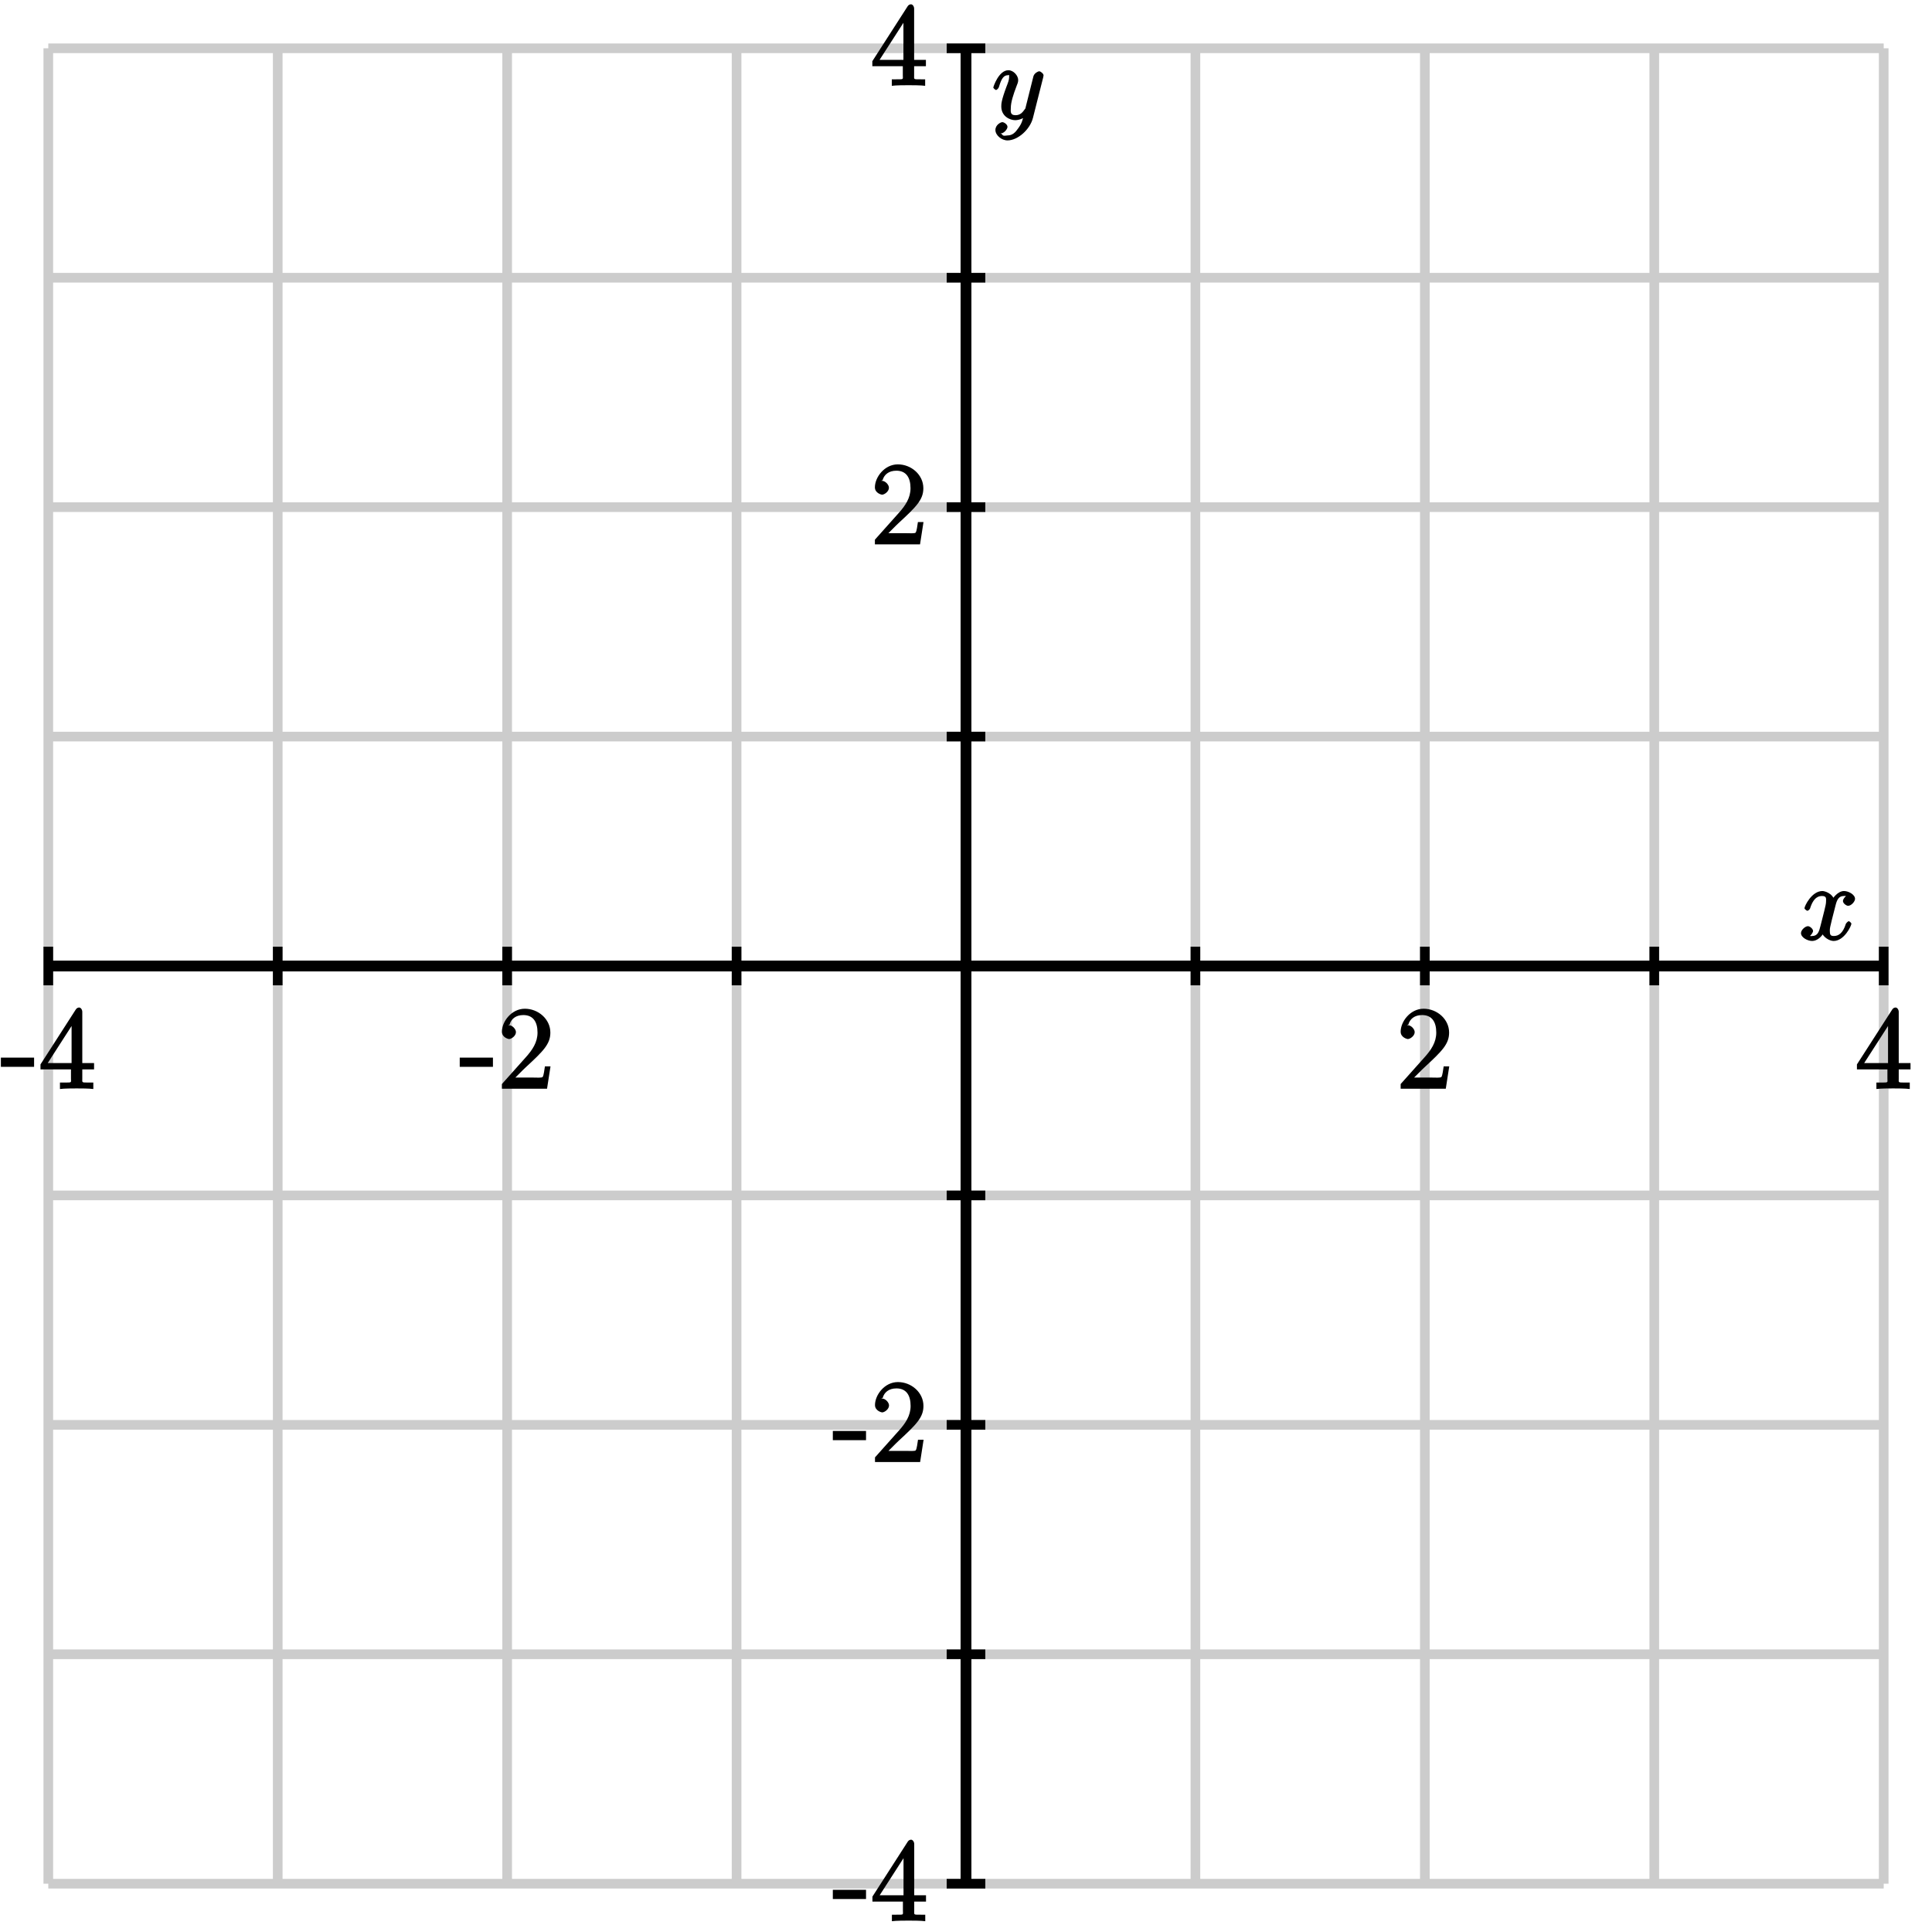
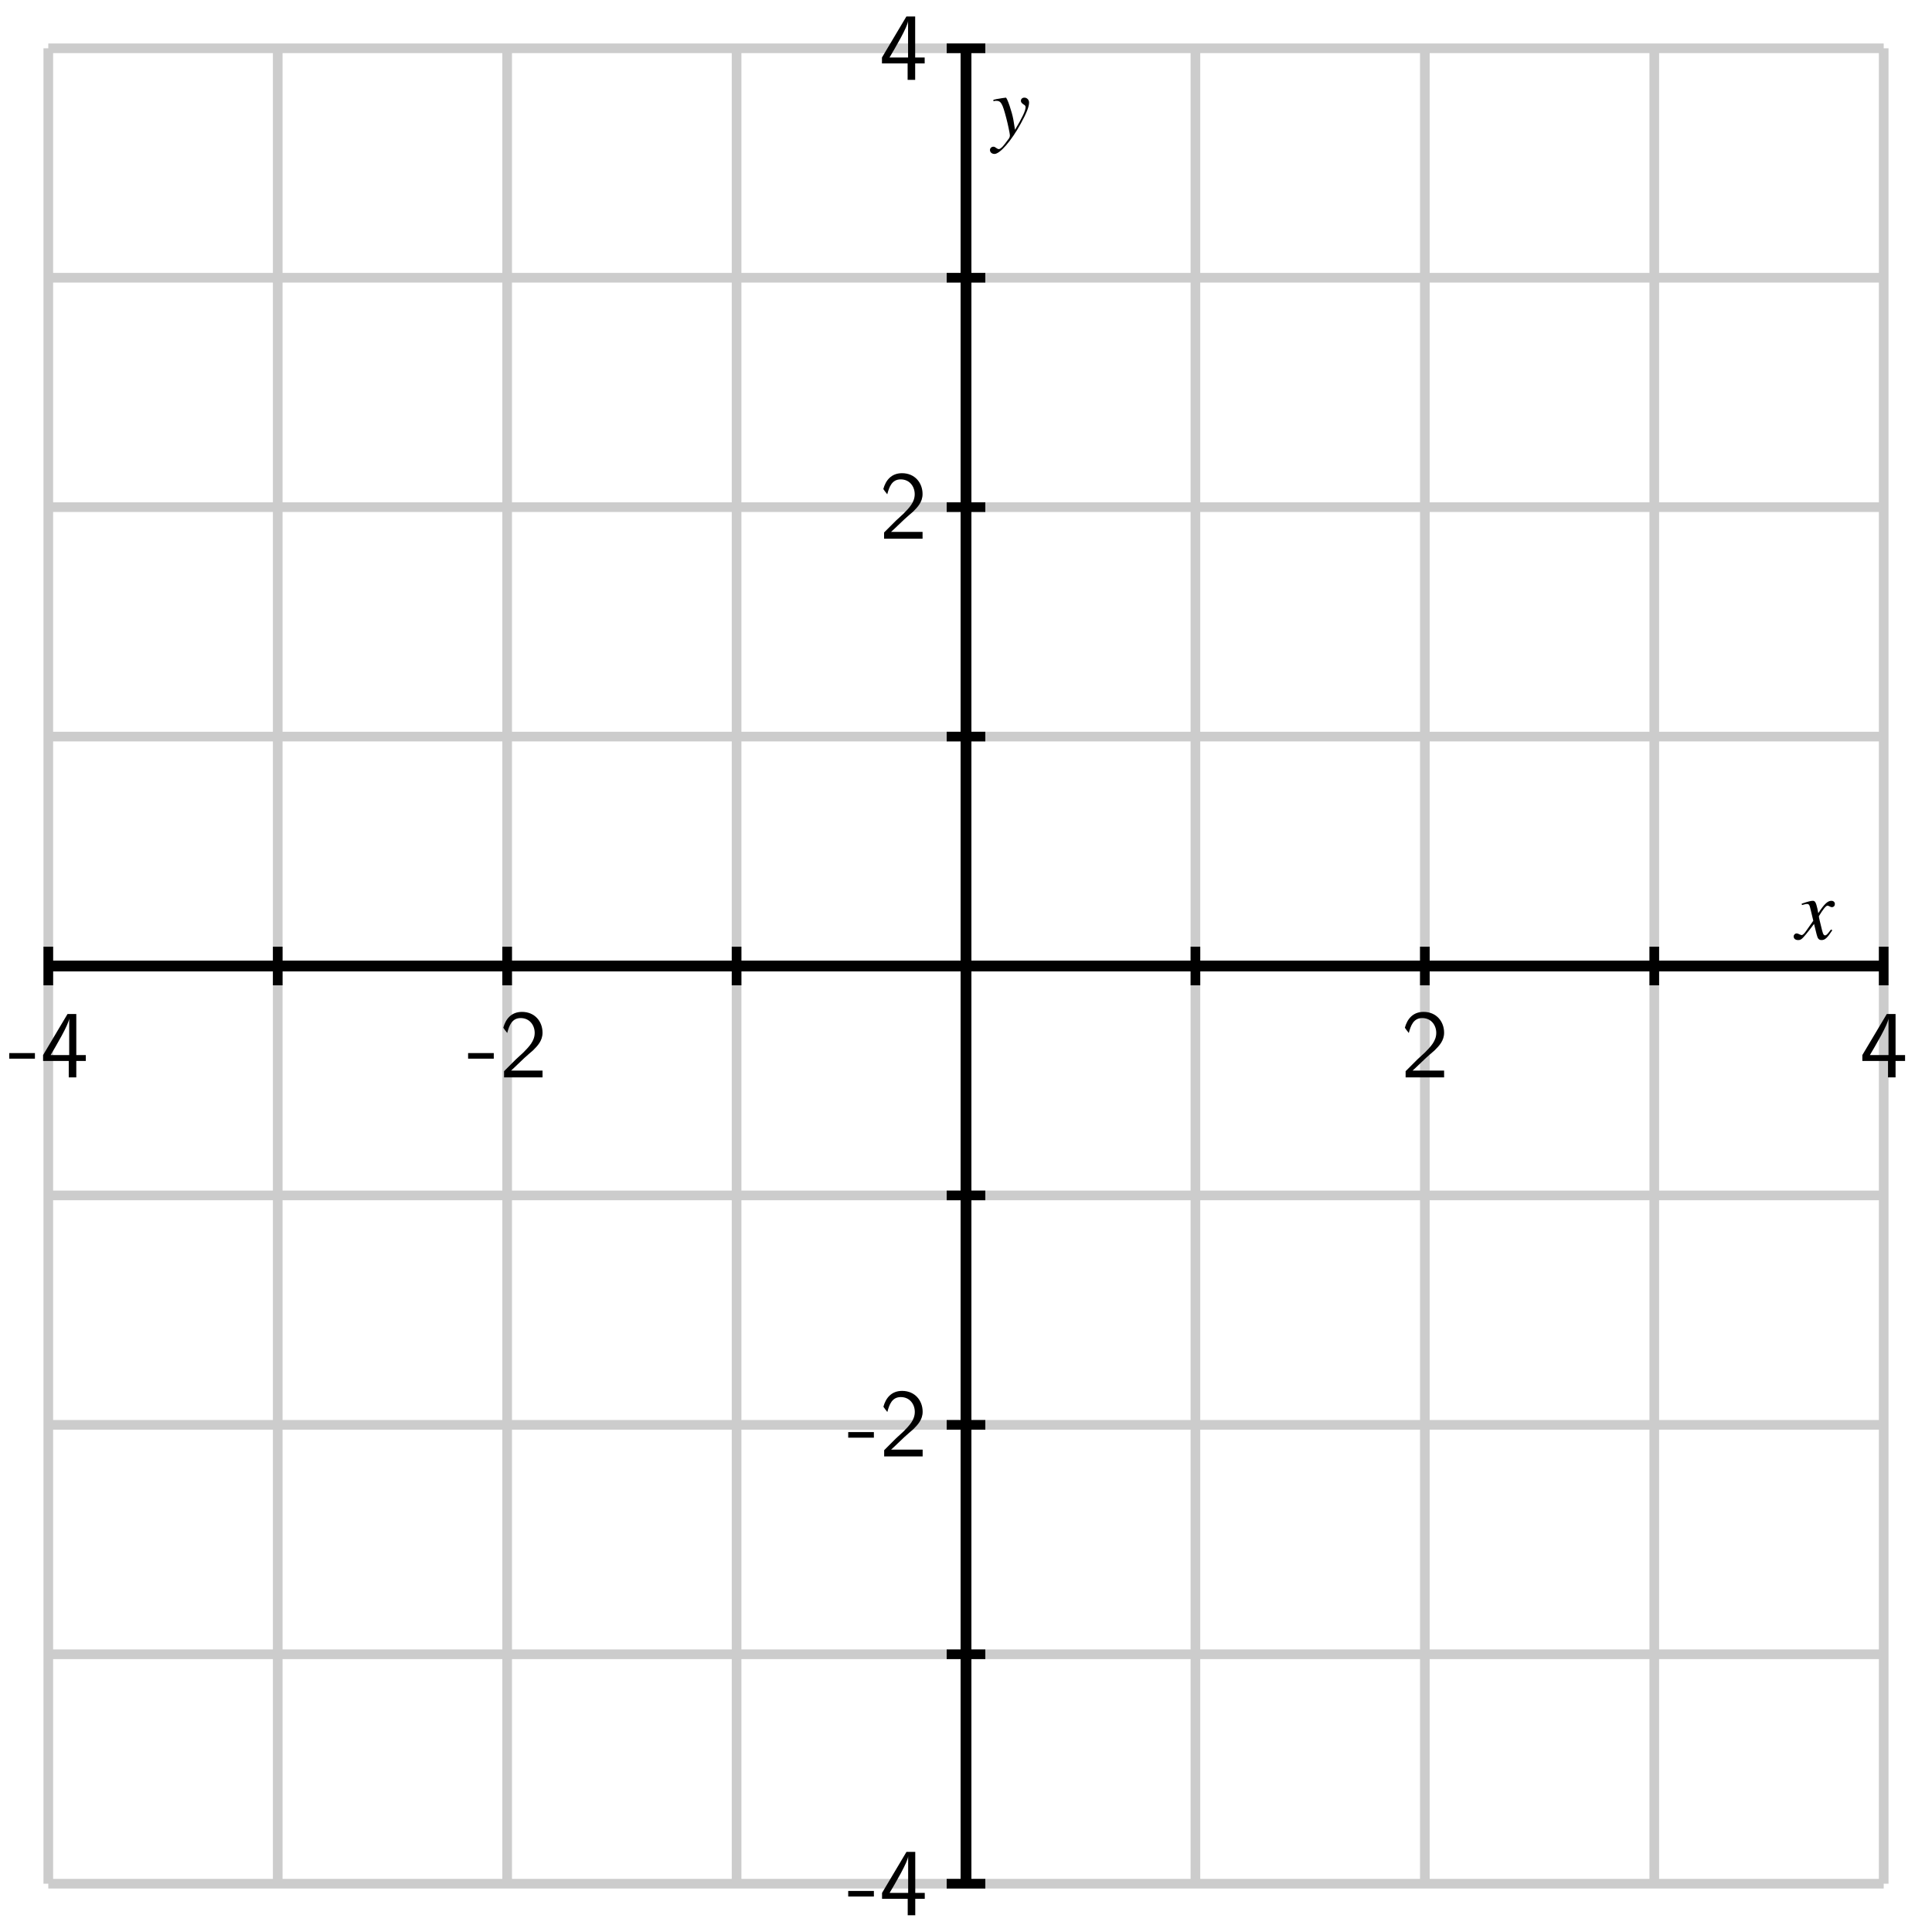
<svg xmlns="http://www.w3.org/2000/svg" xmlns:xlink="http://www.w3.org/1999/xlink" width="200pt" height="200pt" viewBox="0 0 200 200" version="1.1">
  <defs>
    <g>
      <symbol overflow="visible" id="glyph0-0">
        <path style="stroke:none;" d="" />
      </symbol>
      <symbol overflow="visible" id="glyph0-1">
-         <path style="stroke:none;" d="M 3.406 -2.406 L 3.406 -3.219 L -0.031 -3.219 L -0.031 -2.266 L 3.406 -2.266 Z M 3.406 -2.406 " />
+         <path style="stroke:none;" d="M 2.766 -1.938 L 2.766 -2.516 L 0.109 -2.516 L 0.109 -1.938 Z M 2.766 -1.938 " />
      </symbol>
      <symbol overflow="visible" id="glyph0-2">
-         <path style="stroke:none;" d="M 4.484 -7.953 C 4.484 -8.188 4.328 -8.406 4.156 -8.406 C 4.062 -8.406 3.906 -8.359 3.812 -8.203 L 0.156 -2.516 L 0.156 -2 L 3.312 -2 L 3.312 -1.062 C 3.312 -0.609 3.453 -0.641 2.578 -0.641 L 2.172 -0.641 L 2.172 0.031 C 2.609 -0.031 3.562 -0.031 3.906 -0.031 C 4.234 -0.031 5.203 -0.031 5.625 0.031 L 5.625 -0.641 L 5.234 -0.641 C 4.375 -0.641 4.484 -0.609 4.484 -1.062 L 4.484 -2 L 5.703 -2 L 5.703 -2.656 L 4.484 -2.656 Z M 3.375 -7.016 L 3.375 -2.656 L 0.906 -2.656 L 3.641 -6.906 Z M 3.375 -7.016 " />
+         <path style="stroke:none;" d="M 3.719 -1.703 L 4.703 -1.703 L 4.703 -2.312 L 3.719 -2.312 L 3.719 -6.562 L 2.812 -6.562 L 0.281 -2.312 L 0.281 -1.703 L 2.938 -1.703 L 2.938 0 L 3.719 0 Z M 1.062 -2.312 C 1.578 -3.188 2.984 -5.547 2.984 -6.125 L 2.984 -2.312 Z M 1.062 -2.312 " />
      </symbol>
      <symbol overflow="visible" id="glyph0-3">
-         <path style="stroke:none;" d="M 5.281 -2.312 L 4.875 -2.312 C 4.812 -1.953 4.766 -1.406 4.641 -1.219 C 4.562 -1.109 4 -1.156 3.641 -1.156 L 1.422 -1.156 L 1.531 -0.891 C 1.844 -1.156 2.578 -1.938 2.891 -2.219 C 4.719 -3.906 5.438 -4.625 5.438 -5.812 C 5.438 -7.203 4.188 -8.281 2.797 -8.281 C 1.406 -8.281 0.422 -6.938 0.422 -5.906 C 0.422 -5.297 1.109 -5.141 1.156 -5.141 C 1.406 -5.141 1.875 -5.469 1.875 -5.859 C 1.875 -6.188 1.484 -6.578 1.156 -6.578 C 1.047 -6.578 1.016 -6.578 1.219 -6.641 C 1.375 -7.219 1.859 -7.625 2.641 -7.625 C 3.656 -7.625 4.109 -6.922 4.109 -5.812 C 4.109 -4.797 3.578 -4.016 2.891 -3.25 L 0.422 -0.484 L 0.422 0 L 5.094 0 L 5.453 -2.312 Z M 5.281 -2.312 " />
+         <path style="stroke:none;" d="M 1.734 -1.875 L 0.5 -0.641 L 0.5 0 L 4.484 0 L 4.484 -0.703 L 2.672 -0.703 C 2.547 -0.703 2.438 -0.703 2.312 -0.703 L 1.219 -0.703 C 1.547 -0.984 2.297 -1.734 2.609 -2.016 C 2.797 -2.203 3.312 -2.625 3.5 -2.797 C 3.953 -3.25 4.484 -3.781 4.484 -4.625 C 4.484 -5.781 3.688 -6.781 2.359 -6.781 C 1.219 -6.781 0.656 -6 0.422 -5.141 C 0.547 -4.969 0.594 -4.906 0.609 -4.875 C 0.625 -4.859 0.734 -4.734 0.828 -4.594 C 1.031 -5.359 1.312 -6.141 2.219 -6.141 C 3.156 -6.141 3.672 -5.391 3.672 -4.609 C 3.672 -3.766 3.094 -3.188 2.516 -2.594 Z M 1.734 -1.875 " />
      </symbol>
      <symbol overflow="visible" id="glyph1-0">
        <path style="stroke:none;" d="" />
      </symbol>
      <symbol overflow="visible" id="glyph1-1">
-         <path style="stroke:none;" d="M 5.125 -4.703 C 4.766 -4.641 4.469 -4.234 4.469 -4.031 C 4.469 -3.766 4.844 -3.531 5 -3.531 C 5.328 -3.531 5.719 -3.969 5.719 -4.25 C 5.719 -4.703 5.031 -5.062 4.578 -5.062 C 3.922 -5.062 3.375 -4.266 3.281 -4.062 L 3.609 -4.062 C 3.375 -4.875 2.531 -5.062 2.344 -5.062 C 1.234 -5.062 0.484 -3.5 0.484 -3.266 C 0.484 -3.219 0.703 -3.016 0.781 -3.016 C 0.859 -3.016 1 -3.125 1.062 -3.25 C 1.438 -4.469 2 -4.547 2.312 -4.547 C 2.797 -4.547 2.719 -4.25 2.719 -3.984 C 2.719 -3.75 2.656 -3.5 2.531 -2.984 L 2.156 -1.5 C 2 -0.859 1.859 -0.406 1.281 -0.406 C 1.234 -0.406 1.078 -0.359 0.859 -0.5 L 0.734 -0.25 C 1.125 -0.328 1.375 -0.797 1.375 -0.922 C 1.375 -1.141 1.047 -1.422 0.844 -1.422 C 0.578 -1.422 0.125 -1.047 0.125 -0.703 C 0.125 -0.25 0.812 0.109 1.281 0.109 C 1.797 0.109 2.281 -0.344 2.5 -0.781 L 2.219 -0.891 C 2.391 -0.266 3.094 0.109 3.5 0.109 C 4.594 0.109 5.344 -1.453 5.344 -1.688 C 5.344 -1.75 5.141 -1.938 5.078 -1.938 C 4.984 -1.938 4.797 -1.734 4.766 -1.656 C 4.469 -0.703 4.016 -0.406 3.531 -0.406 C 3.156 -0.406 3.109 -0.547 3.109 -0.984 C 3.109 -1.219 3.156 -1.391 3.328 -2.109 L 3.703 -3.578 C 3.859 -4.219 4.078 -4.547 4.562 -4.547 C 4.594 -4.547 4.766 -4.594 4.984 -4.453 Z M 5.125 -4.703 " />
+         <path style="stroke:none;" d="M 3.625 -1 C 3.547 -0.922 3.5 -0.859 3.422 -0.75 C 3.219 -0.484 3.109 -0.391 3 -0.391 C 2.875 -0.391 2.797 -0.516 2.734 -0.766 C 2.703 -0.844 2.703 -0.891 2.688 -0.922 C 2.469 -1.828 2.359 -2.234 2.359 -2.375 C 2.766 -3.062 3.094 -3.469 3.25 -3.469 C 3.297 -3.469 3.375 -3.438 3.469 -3.391 C 3.578 -3.328 3.641 -3.312 3.703 -3.312 C 3.891 -3.312 4.016 -3.453 4.016 -3.641 C 4.016 -3.828 3.875 -3.969 3.656 -3.969 C 3.266 -3.969 2.922 -3.641 2.297 -2.688 L 2.203 -3.172 C 2.062 -3.781 1.969 -3.969 1.734 -3.969 C 1.531 -3.969 1.219 -3.891 0.672 -3.703 L 0.578 -3.672 L 0.609 -3.531 C 0.953 -3.625 1.031 -3.641 1.109 -3.641 C 1.344 -3.641 1.391 -3.562 1.516 -3.016 L 1.781 -1.906 L 1.047 -0.859 C 0.859 -0.578 0.688 -0.422 0.578 -0.422 C 0.531 -0.422 0.438 -0.453 0.344 -0.5 C 0.234 -0.562 0.141 -0.594 0.062 -0.594 C -0.109 -0.594 -0.25 -0.453 -0.25 -0.281 C -0.25 -0.047 -0.062 0.094 0.203 0.094 C 0.484 0.094 0.594 0.016 1.047 -0.531 C 1.281 -0.812 1.469 -1.062 1.859 -1.578 L 2.125 -0.5 C 2.234 -0.047 2.359 0.094 2.641 0.094 C 2.984 0.094 3.219 -0.109 3.75 -0.922 Z M 3.625 -1 " />
      </symbol>
      <symbol overflow="visible" id="glyph1-2">
-         <path style="stroke:none;" d="M 2.703 0.953 C 2.422 1.359 2.125 1.688 1.594 1.688 C 1.469 1.688 1.109 1.812 1.031 1.562 C 0.828 1.484 0.875 1.484 0.891 1.484 C 1.219 1.484 1.594 1.047 1.594 0.797 C 1.594 0.547 1.234 0.312 1.062 0.312 C 0.891 0.312 0.344 0.594 0.344 1.125 C 0.344 1.672 0.984 2.203 1.594 2.203 C 2.672 2.203 3.938 1.062 4.234 -0.141 L 5.297 -4.344 C 5.297 -4.406 5.328 -4.469 5.328 -4.531 C 5.328 -4.703 5.031 -4.953 4.875 -4.953 C 4.766 -4.953 4.375 -4.766 4.281 -4.438 L 3.484 -1.266 C 3.438 -1.062 3.484 -1.156 3.391 -1.031 C 3.172 -0.734 2.953 -0.406 2.422 -0.406 C 1.828 -0.406 1.938 -0.859 1.938 -1.141 C 1.938 -1.766 2.219 -2.594 2.516 -3.375 C 2.641 -3.688 2.703 -3.828 2.703 -4.047 C 2.703 -4.5 2.219 -5.062 1.688 -5.062 C 0.688 -5.062 0.125 -3.344 0.125 -3.266 C 0.125 -3.219 0.328 -3.016 0.406 -3.016 C 0.5 -3.016 0.688 -3.203 0.719 -3.359 C 0.984 -4.266 1.234 -4.547 1.656 -4.547 C 1.75 -4.547 1.766 -4.703 1.766 -4.344 C 1.766 -4.062 1.641 -3.75 1.484 -3.344 C 0.953 -1.922 0.953 -1.562 0.953 -1.312 C 0.953 -0.281 1.859 0.109 2.391 0.109 C 2.703 0.109 3.219 -0.031 3.484 -0.312 L 3.297 -0.484 C 3.156 0.109 3.094 0.422 2.703 0.953 Z M 2.703 0.953 " />
+         <path style="stroke:none;" d="M 0.141 -3.594 C 0.25 -3.625 0.312 -3.641 0.406 -3.641 C 0.922 -3.641 1.062 -3.406 1.469 -1.859 C 1.625 -1.281 1.844 -0.219 1.844 -0.078 C 1.844 0.078 1.797 0.219 1.656 0.375 C 1.375 0.75 1.203 0.984 1.094 1.094 C 0.906 1.281 0.797 1.359 0.688 1.359 C 0.625 1.359 0.562 1.328 0.469 1.266 C 0.328 1.156 0.234 1.109 0.141 1.109 C -0.062 1.109 -0.219 1.266 -0.219 1.453 C -0.219 1.688 -0.016 1.859 0.25 1.859 C 0.812 1.859 2 0.5 2.969 -1.281 C 3.578 -2.391 3.828 -3.031 3.828 -3.469 C 3.828 -3.75 3.609 -3.969 3.344 -3.969 C 3.125 -3.969 2.984 -3.828 2.984 -3.641 C 2.984 -3.5 3.062 -3.406 3.234 -3.281 C 3.406 -3.188 3.469 -3.109 3.469 -2.984 C 3.469 -2.625 3.141 -1.922 2.375 -0.641 L 2.203 -1.688 C 2.062 -2.484 1.562 -3.969 1.422 -3.969 L 1.391 -3.969 C 1.375 -3.953 1.344 -3.953 1.312 -3.953 C 1.219 -3.953 0.906 -3.891 0.422 -3.812 C 0.375 -3.797 0.266 -3.766 0.141 -3.75 Z M 0.141 -3.594 " />
      </symbol>
    </g>
  </defs>
  <g id="surface1">
    <path style="fill:none;stroke-width:10;stroke-linecap:butt;stroke-linejoin:miter;stroke:rgb(80.077%,80.077%,80.077%);stroke-opacity:1;stroke-miterlimit:10;" d="M 50 50 L 50 1950 M 287.5 50 L 287.5 1950 M 525 50 L 525 1950 M 762.5 50 L 762.5 1950 M 1000 50 L 1000 1950 M 1237.5 50 L 1237.5 1950 M 1475 50 L 1475 1950 M 1712.5 50 L 1712.5 1950 M 1950 50 L 1950 1950 M 50 50 L 1950 50 M 50 287.5 L 1950 287.5 M 50 525 L 1950 525 M 50 762.5 L 1950 762.5 M 50 1000 L 1950 1000 M 50 1237.5 L 1950 1237.5 M 50 1475 L 1950 1475 M 50 1712.5 L 1950 1712.5 M 50 1950 L 1950 1950 " transform="matrix(0.1,0,0,-0.1,0,200)" />
    <path style="fill:none;stroke-width:10;stroke-linecap:butt;stroke-linejoin:miter;stroke:rgb(0%,0%,0%);stroke-opacity:1;stroke-miterlimit:10;" d="M 50 1000 L 1950 1000 M 1000 50 L 1000 1950 " transform="matrix(0.1,0,0,-0.1,0,200)" />
    <path style="fill:none;stroke-width:10;stroke-linecap:butt;stroke-linejoin:miter;stroke:rgb(0%,0%,0%);stroke-opacity:1;stroke-miterlimit:10;" d="M 50 1000 L 1950 1000 M 1000 50 L 1000 1950 M 50 980 L 50 1020 " transform="matrix(0.1,0,0,-0.1,0,200)" />
    <path style="fill:none;stroke-width:10;stroke-linecap:butt;stroke-linejoin:miter;stroke:rgb(0%,0%,0%);stroke-opacity:1;stroke-miterlimit:10;" d="M 50 1000 L 1950 1000 M 1000 50 L 1000 1950 M 287.5 980 L 287.5 1020 " transform="matrix(0.1,0,0,-0.1,0,200)" />
    <path style="fill:none;stroke-width:10;stroke-linecap:butt;stroke-linejoin:miter;stroke:rgb(0%,0%,0%);stroke-opacity:1;stroke-miterlimit:10;" d="M 50 1000 L 1950 1000 M 1000 50 L 1000 1950 M 525 980 L 525 1020 " transform="matrix(0.1,0,0,-0.1,0,200)" />
    <path style="fill:none;stroke-width:10;stroke-linecap:butt;stroke-linejoin:miter;stroke:rgb(0%,0%,0%);stroke-opacity:1;stroke-miterlimit:10;" d="M 50 1000 L 1950 1000 M 1000 50 L 1000 1950 M 762.5 980 L 762.5 1020 " transform="matrix(0.1,0,0,-0.1,0,200)" />
    <path style="fill:none;stroke-width:10;stroke-linecap:butt;stroke-linejoin:miter;stroke:rgb(0%,0%,0%);stroke-opacity:1;stroke-miterlimit:10;" d="M 50 1000 L 1950 1000 M 1000 50 L 1000 1950 M 1000 980 L 1000 1020 " transform="matrix(0.1,0,0,-0.1,0,200)" />
    <path style="fill:none;stroke-width:10;stroke-linecap:butt;stroke-linejoin:miter;stroke:rgb(0%,0%,0%);stroke-opacity:1;stroke-miterlimit:10;" d="M 50 1000 L 1950 1000 M 1000 50 L 1000 1950 M 1237.5 980 L 1237.5 1020 " transform="matrix(0.1,0,0,-0.1,0,200)" />
    <path style="fill:none;stroke-width:10;stroke-linecap:butt;stroke-linejoin:miter;stroke:rgb(0%,0%,0%);stroke-opacity:1;stroke-miterlimit:10;" d="M 50 1000 L 1950 1000 M 1000 50 L 1000 1950 M 1475 980 L 1475 1020 " transform="matrix(0.1,0,0,-0.1,0,200)" />
    <path style="fill:none;stroke-width:10;stroke-linecap:butt;stroke-linejoin:miter;stroke:rgb(0%,0%,0%);stroke-opacity:1;stroke-miterlimit:10;" d="M 50 1000 L 1950 1000 M 1000 50 L 1000 1950 M 1712.5 980 L 1712.5 1020 " transform="matrix(0.1,0,0,-0.1,0,200)" />
    <path style="fill:none;stroke-width:10;stroke-linecap:butt;stroke-linejoin:miter;stroke:rgb(0%,0%,0%);stroke-opacity:1;stroke-miterlimit:10;" d="M 50 1000 L 1950 1000 M 1000 50 L 1000 1950 M 1950 980 L 1950 1020 " transform="matrix(0.1,0,0,-0.1,0,200)" />
    <path style="fill:none;stroke-width:10;stroke-linecap:butt;stroke-linejoin:miter;stroke:rgb(0%,0%,0%);stroke-opacity:1;stroke-miterlimit:10;" d="M 50 1000 L 1950 1000 M 1000 50 L 1000 1950 M 980 50 L 1020 50 " transform="matrix(0.1,0,0,-0.1,0,200)" />
    <path style="fill:none;stroke-width:10;stroke-linecap:butt;stroke-linejoin:miter;stroke:rgb(0%,0%,0%);stroke-opacity:1;stroke-miterlimit:10;" d="M 50 1000 L 1950 1000 M 1000 50 L 1000 1950 M 980 287.5 L 1020 287.5 " transform="matrix(0.1,0,0,-0.1,0,200)" />
    <path style="fill:none;stroke-width:10;stroke-linecap:butt;stroke-linejoin:miter;stroke:rgb(0%,0%,0%);stroke-opacity:1;stroke-miterlimit:10;" d="M 50 1000 L 1950 1000 M 1000 50 L 1000 1950 M 980 525 L 1020 525 " transform="matrix(0.1,0,0,-0.1,0,200)" />
    <path style="fill:none;stroke-width:10;stroke-linecap:butt;stroke-linejoin:miter;stroke:rgb(0%,0%,0%);stroke-opacity:1;stroke-miterlimit:10;" d="M 50 1000 L 1950 1000 M 1000 50 L 1000 1950 M 980 762.5 L 1020 762.5 " transform="matrix(0.1,0,0,-0.1,0,200)" />
    <path style="fill:none;stroke-width:10;stroke-linecap:butt;stroke-linejoin:miter;stroke:rgb(0%,0%,0%);stroke-opacity:1;stroke-miterlimit:10;" d="M 50 1000 L 1950 1000 M 1000 50 L 1000 1950 M 980 1000 L 1020 1000 " transform="matrix(0.1,0,0,-0.1,0,200)" />
    <path style="fill:none;stroke-width:10;stroke-linecap:butt;stroke-linejoin:miter;stroke:rgb(0%,0%,0%);stroke-opacity:1;stroke-miterlimit:10;" d="M 50 1000 L 1950 1000 M 1000 50 L 1000 1950 M 980 1237.5 L 1020 1237.5 " transform="matrix(0.1,0,0,-0.1,0,200)" />
    <path style="fill:none;stroke-width:10;stroke-linecap:butt;stroke-linejoin:miter;stroke:rgb(0%,0%,0%);stroke-opacity:1;stroke-miterlimit:10;" d="M 50 1000 L 1950 1000 M 1000 50 L 1000 1950 M 980 1475 L 1020 1475 " transform="matrix(0.1,0,0,-0.1,0,200)" />
    <path style="fill:none;stroke-width:10;stroke-linecap:butt;stroke-linejoin:miter;stroke:rgb(0%,0%,0%);stroke-opacity:1;stroke-miterlimit:10;" d="M 50 1000 L 1950 1000 M 1000 50 L 1000 1950 M 980 1712.5 L 1020 1712.5 " transform="matrix(0.1,0,0,-0.1,0,200)" />
    <path style="fill:none;stroke-width:10;stroke-linecap:butt;stroke-linejoin:miter;stroke:rgb(0%,0%,0%);stroke-opacity:1;stroke-miterlimit:10;" d="M 50 1000 L 1950 1000 M 1000 50 L 1000 1950 M 980 1950 L 1020 1950 " transform="matrix(0.1,0,0,-0.1,0,200)" />
    <g style="fill:rgb(0%,0%,0%);fill-opacity:1;">
-       <use xlink:href="#glyph0-1" x="0.123" y="112.704" />
-       <use xlink:href="#glyph0-2" x="4.035" y="112.704" />
+       <use xlink:href="#glyph0-1" x="0.849" y="111.531" />
+       <use xlink:href="#glyph0-2" x="4.179" y="111.531" />
    </g>
    <g style="fill:rgb(0%,0%,0%);fill-opacity:1;">
-       <use xlink:href="#glyph0-1" x="47.623" y="112.704" />
-       <use xlink:href="#glyph0-3" x="51.535" y="112.704" />
+       <use xlink:href="#glyph0-1" x="48.349" y="111.531" />
+       <use xlink:href="#glyph0-3" x="51.679" y="111.531" />
    </g>
    <g style="fill:rgb(0%,0%,0%);fill-opacity:1;">
-       <use xlink:href="#glyph0-3" x="144.573" y="112.704" />
+       <use xlink:href="#glyph0-3" x="145.009" y="111.531" />
    </g>
    <g style="fill:rgb(0%,0%,0%);fill-opacity:1;">
-       <use xlink:href="#glyph0-2" x="192.073" y="112.704" />
+       <use xlink:href="#glyph0-2" x="192.509" y="111.531" />
    </g>
    <g style="fill:rgb(0%,0%,0%);fill-opacity:1;">
-       <use xlink:href="#glyph0-1" x="86.245" y="198.852" />
-       <use xlink:href="#glyph0-2" x="90.157" y="198.852" />
+       <use xlink:href="#glyph0-1" x="87.698" y="198.266" />
+       <use xlink:href="#glyph0-2" x="91.028" y="198.266" />
    </g>
    <g style="fill:rgb(0%,0%,0%);fill-opacity:1;">
-       <use xlink:href="#glyph0-1" x="86.245" y="151.352" />
-       <use xlink:href="#glyph0-3" x="90.157" y="151.352" />
+       <use xlink:href="#glyph0-1" x="87.698" y="150.766" />
+       <use xlink:href="#glyph0-3" x="91.028" y="150.766" />
    </g>
    <g style="fill:rgb(0%,0%,0%);fill-opacity:1;">
-       <use xlink:href="#glyph0-3" x="90.147" y="56.352" />
+       <use xlink:href="#glyph0-3" x="91.019" y="55.766" />
    </g>
    <g style="fill:rgb(0%,0%,0%);fill-opacity:1;">
-       <use xlink:href="#glyph0-2" x="90.147" y="8.852" />
+       <use xlink:href="#glyph0-2" x="91.019" y="8.266" />
    </g>
    <g style="fill:rgb(0%,0%,0%);fill-opacity:1;">
-       <use xlink:href="#glyph1-1" x="186.313" y="97.3" />
+       <use xlink:href="#glyph1-1" x="185.93" y="97.221" />
    </g>
    <g style="fill:rgb(0%,0%,0%);fill-opacity:1;">
-       <use xlink:href="#glyph1-2" x="102.7" y="12.332" />
+       <use xlink:href="#glyph1-2" x="102.7" y="14.077" />
    </g>
  </g>
</svg>
